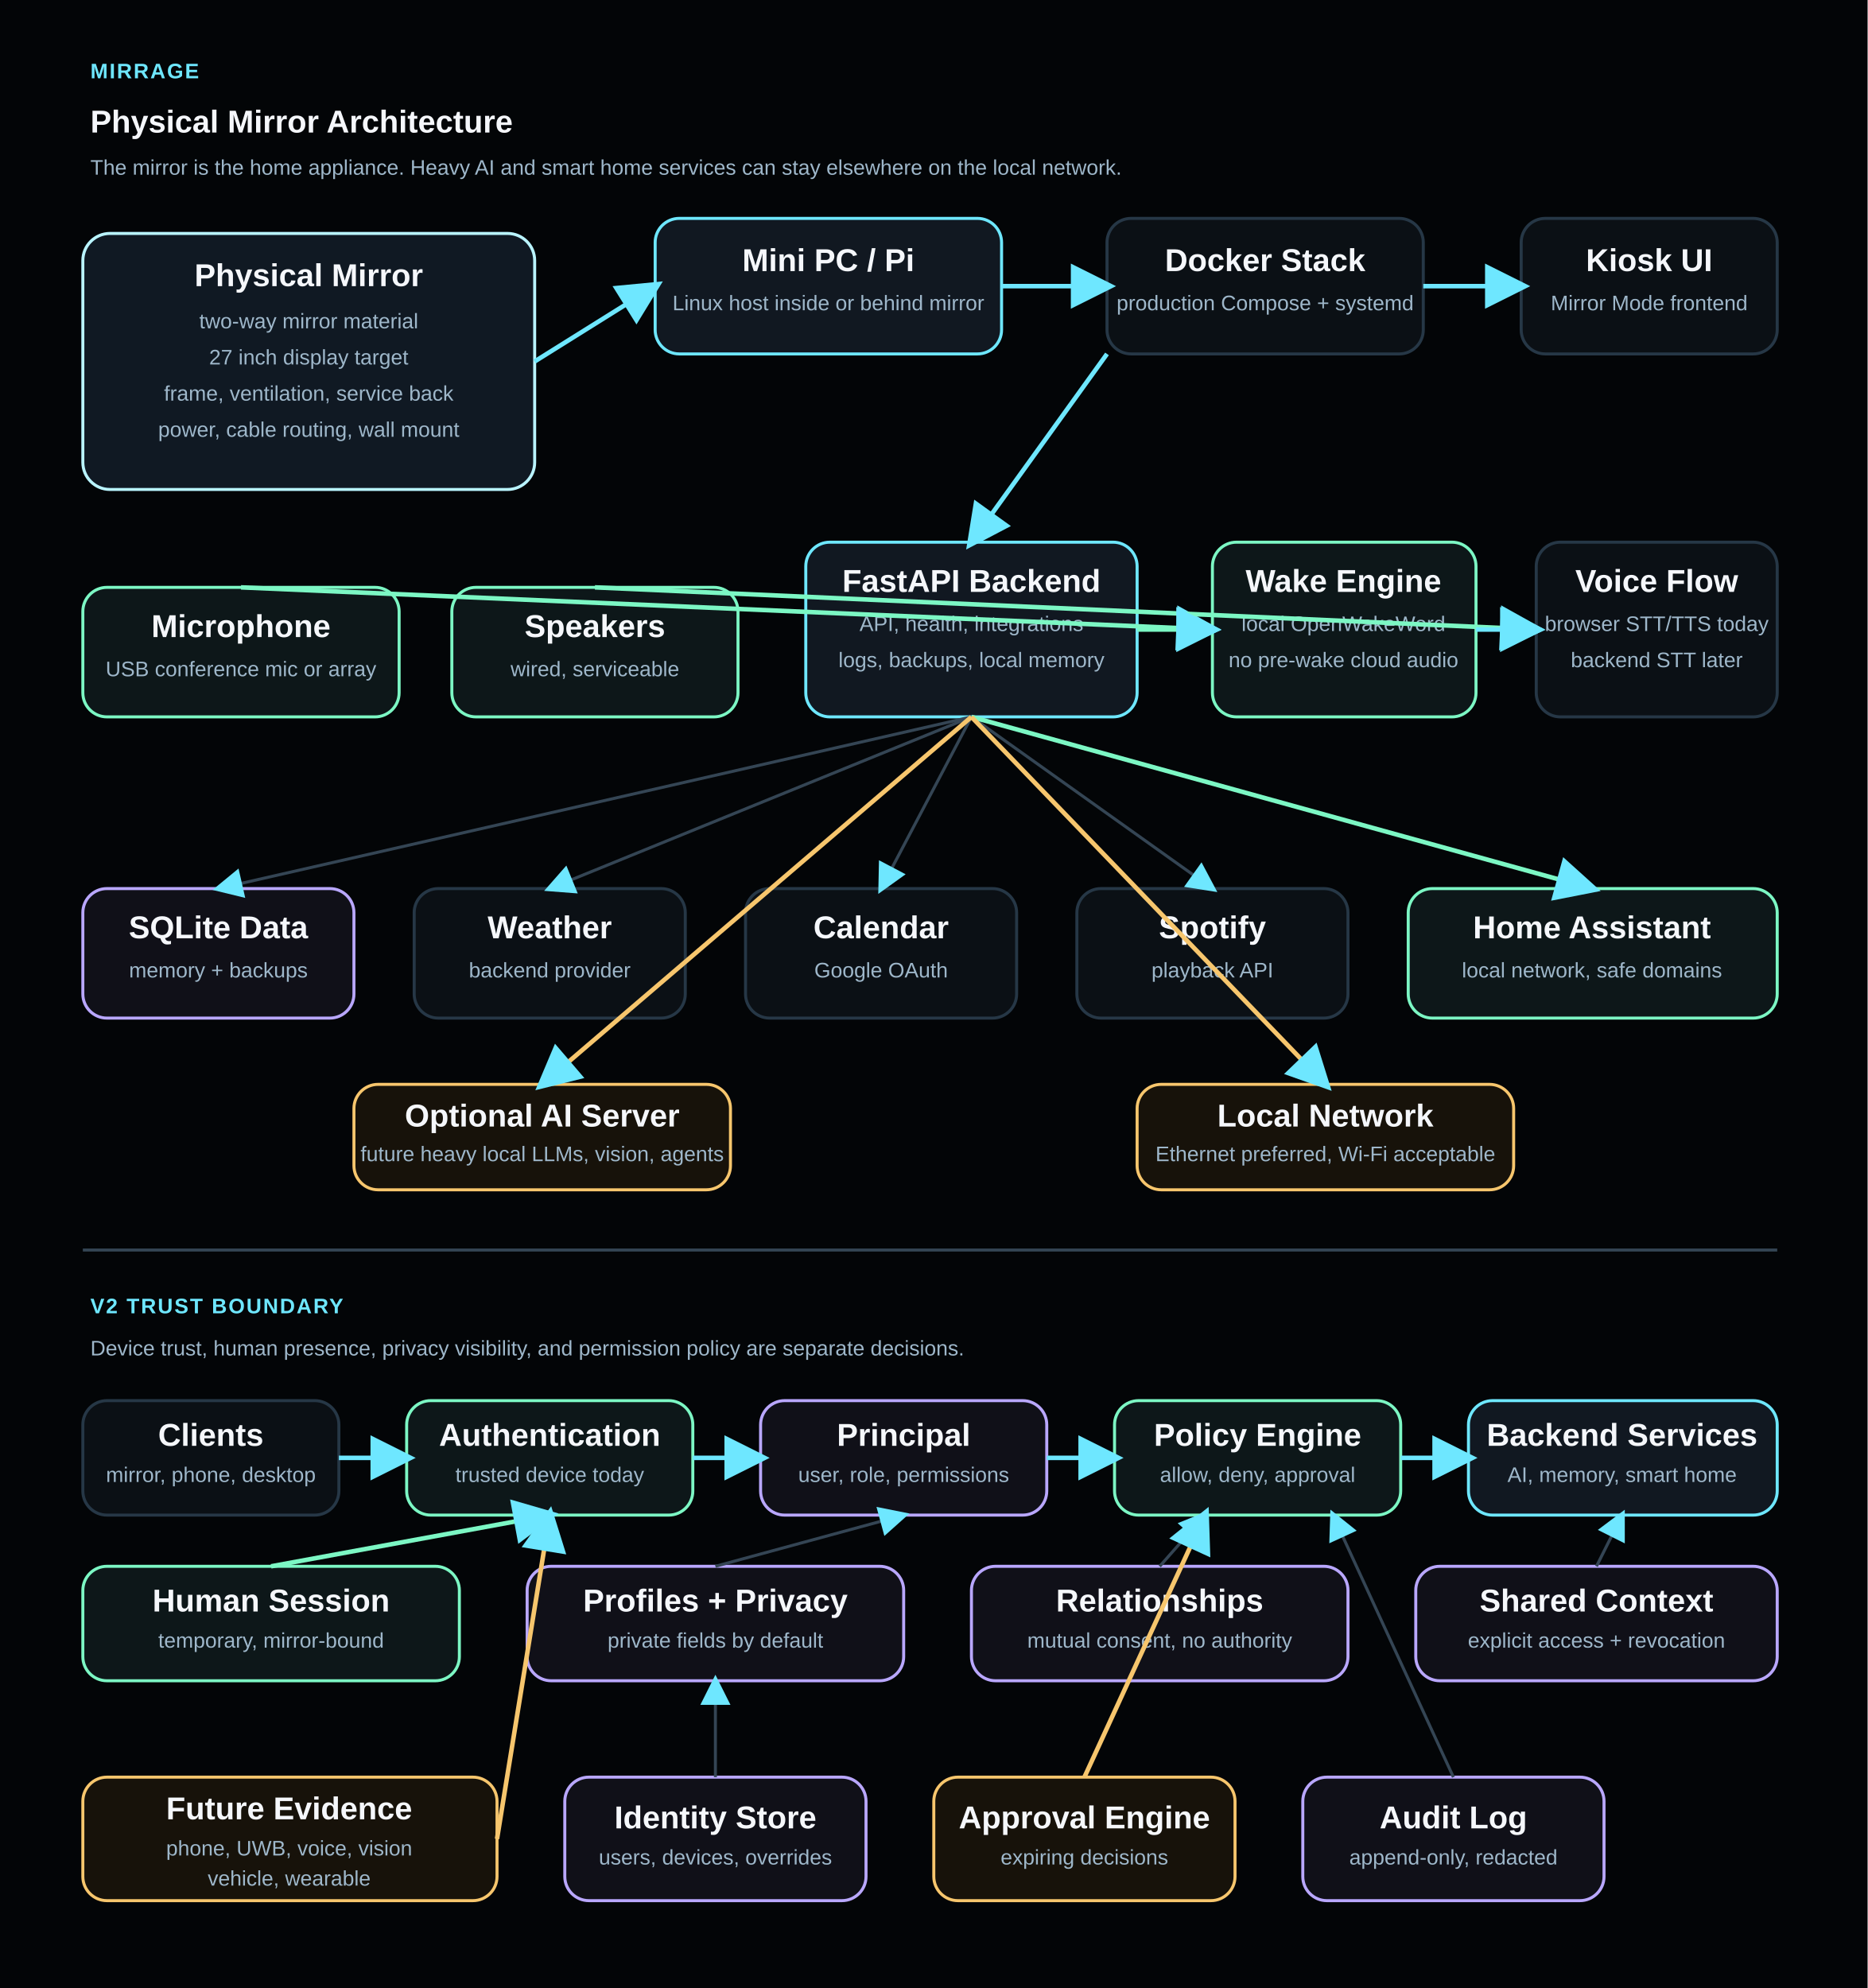
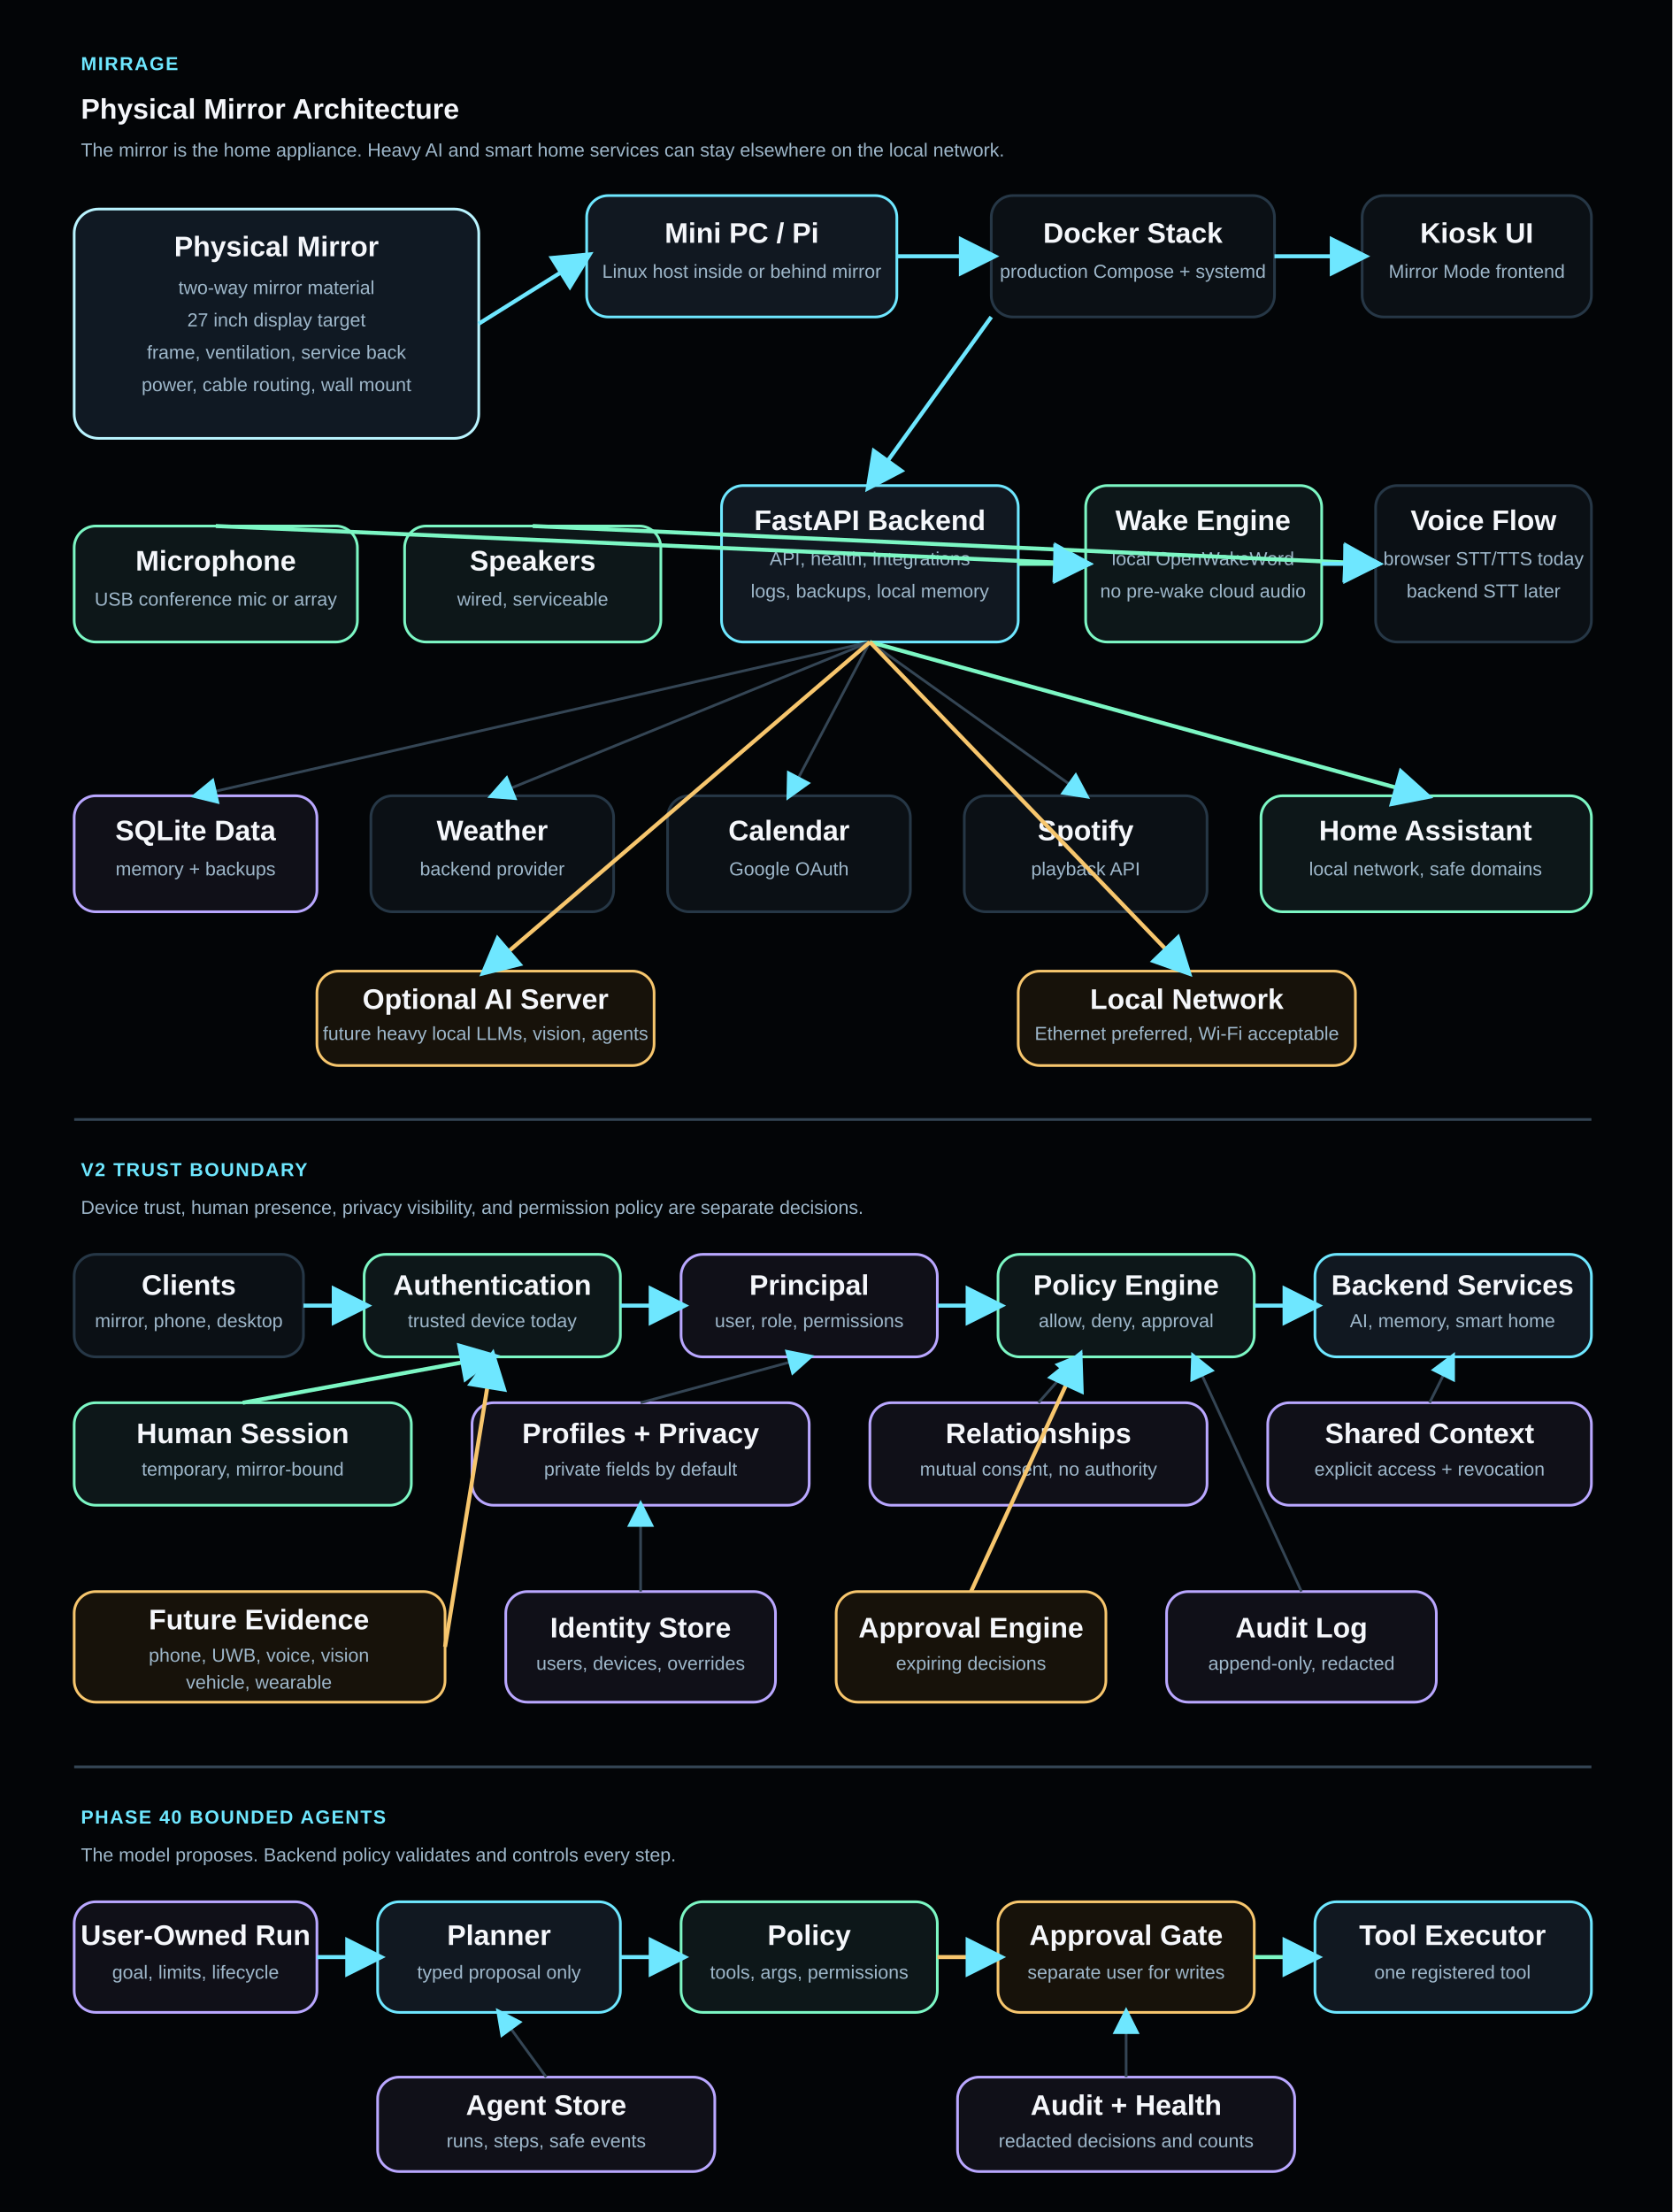
- <svg xmlns="http://www.w3.org/2000/svg" width="1240" height="1320" viewBox="0 0 1240 1320" role="img" aria-labelledby="title desc">
+ <svg xmlns="http://www.w3.org/2000/svg" width="1240" height="1640" viewBox="0 0 1240 1640" role="img" aria-labelledby="title desc">
  <defs>
    <marker id="arrow" markerWidth="10" markerHeight="10" refX="8" refY="5" orient="auto">
      <path d="M 0 0 L 10 5 L 0 10 z" fill="#6ee7ff" />
    </marker>
    <style>
      .bg { fill: #030507; }
      .glass { fill: #101923; stroke: #b9f4ff; stroke-width: 2; rx: 18; }
      .core { fill: #111821; stroke: #6ee7ff; stroke-width: 2; rx: 16; }
      .service { fill: #0b1015; stroke: #263746; stroke-width: 2; rx: 16; }
      .safe { fill: #0d1719; stroke: #7cf7c4; stroke-width: 2; rx: 16; }
      .warn { fill: #17120a; stroke: #f7c66d; stroke-width: 2; rx: 16; }
      .data { fill: #101018; stroke: #b9a7ff; stroke-width: 2; rx: 16; }
      .label { fill: #f5f7fb; font: 700 21px Arial, sans-serif; }
      .small { fill: #9eb7ca; font: 500 14px Arial, sans-serif; }
      .tag { fill: #6ee7ff; font: 700 14px Arial, sans-serif; letter-spacing: 1px; }
      .line { stroke: #6ee7ff; stroke-width: 3; fill: none; marker-end: url(#arrow); }
      .green { stroke: #7cf7c4; stroke-width: 3; fill: none; marker-end: url(#arrow); }
      .gold { stroke: #f7c66d; stroke-width: 3; fill: none; marker-end: url(#arrow); }
      .muted { stroke: #344554; stroke-width: 2; fill: none; marker-end: url(#arrow); }
      .divider { stroke: #344554; stroke-width: 2; fill: none; }
    </style>
  </defs>
-   <rect class="bg" width="1240" height="1320" />
+   <rect class="bg" width="1240" height="1640" />
  <text x="60" y="52" class="tag">MIRRAGE</text>
  <text x="60" y="88" class="label">Physical Mirror Architecture</text>
  <text x="60" y="116" class="small">The mirror is the home appliance. Heavy AI and smart home services can stay elsewhere on the local network.</text>
  <rect x="55" y="155" width="300" height="170" class="glass" />
  <text x="205" y="190" text-anchor="middle" class="label">Physical Mirror</text>
  <text x="205" y="218" text-anchor="middle" class="small">two-way mirror material</text>
  <text x="205" y="242" text-anchor="middle" class="small">27 inch display target</text>
  <text x="205" y="266" text-anchor="middle" class="small">frame, ventilation, service back</text>
  <text x="205" y="290" text-anchor="middle" class="small">power, cable routing, wall mount</text>
  <rect x="435" y="145" width="230" height="90" class="core" />
  <text x="550" y="180" text-anchor="middle" class="label">Mini PC / Pi</text>
  <text x="550" y="206" text-anchor="middle" class="small">Linux host inside or behind mirror</text>
  <rect x="735" y="145" width="210" height="90" class="service" />
  <text x="840" y="180" text-anchor="middle" class="label">Docker Stack</text>
  <text x="840" y="206" text-anchor="middle" class="small">production Compose + systemd</text>
  <rect x="1010" y="145" width="170" height="90" class="service" />
  <text x="1095" y="180" text-anchor="middle" class="label">Kiosk UI</text>
  <text x="1095" y="206" text-anchor="middle" class="small">Mirror Mode frontend</text>
  <path d="M 355 240 L 435 190" class="line" />
  <path d="M 665 190 L 735 190" class="line" />
  <path d="M 945 190 L 1010 190" class="line" />
  <rect x="55" y="390" width="210" height="86" class="safe" />
  <text x="160" y="423" text-anchor="middle" class="label">Microphone</text>
  <text x="160" y="449" text-anchor="middle" class="small">USB conference mic or array</text>
  <rect x="300" y="390" width="190" height="86" class="safe" />
  <text x="395" y="423" text-anchor="middle" class="label">Speakers</text>
  <text x="395" y="449" text-anchor="middle" class="small">wired, serviceable</text>
  <rect x="535" y="360" width="220" height="116" class="core" />
  <text x="645" y="393" text-anchor="middle" class="label">FastAPI Backend</text>
  <text x="645" y="419" text-anchor="middle" class="small">API, health, integrations</text>
  <text x="645" y="443" text-anchor="middle" class="small">logs, backups, local memory</text>
  <rect x="805" y="360" width="175" height="116" class="safe" />
  <text x="892" y="393" text-anchor="middle" class="label">Wake Engine</text>
  <text x="892" y="419" text-anchor="middle" class="small">local OpenWakeWord</text>
  <text x="892" y="443" text-anchor="middle" class="small">no pre-wake cloud audio</text>
  <rect x="1020" y="360" width="160" height="116" class="service" />
  <text x="1100" y="393" text-anchor="middle" class="label">Voice Flow</text>
  <text x="1100" y="419" text-anchor="middle" class="small">browser STT/TTS today</text>
  <text x="1100" y="443" text-anchor="middle" class="small">backend STT later</text>
  <path d="M 160 390 L 805 418" class="green" />
  <path d="M 395 390 L 1020 418" class="green" />
  <path d="M 735 235 L 645 360" class="line" />
  <path d="M 755 418 L 805 418" class="green" />
  <path d="M 980 418 L 1020 418" class="line" />
  <rect x="55" y="590" width="180" height="86" class="data" />
  <text x="145" y="623" text-anchor="middle" class="label">SQLite Data</text>
  <text x="145" y="649" text-anchor="middle" class="small">memory + backups</text>
  <rect x="275" y="590" width="180" height="86" class="service" />
  <text x="365" y="623" text-anchor="middle" class="label">Weather</text>
  <text x="365" y="649" text-anchor="middle" class="small">backend provider</text>
  <rect x="495" y="590" width="180" height="86" class="service" />
  <text x="585" y="623" text-anchor="middle" class="label">Calendar</text>
  <text x="585" y="649" text-anchor="middle" class="small">Google OAuth</text>
  <rect x="715" y="590" width="180" height="86" class="service" />
  <text x="805" y="623" text-anchor="middle" class="label">Spotify</text>
  <text x="805" y="649" text-anchor="middle" class="small">playback API</text>
  <rect x="935" y="590" width="245" height="86" class="safe" />
  <text x="1057" y="623" text-anchor="middle" class="label">Home Assistant</text>
  <text x="1057" y="649" text-anchor="middle" class="small">local network, safe domains</text>
  <path d="M 645 476 L 145 590" class="muted" />
  <path d="M 645 476 L 365 590" class="muted" />
  <path d="M 645 476 L 585 590" class="muted" />
  <path d="M 645 476 L 805 590" class="muted" />
  <path d="M 645 476 L 1057 590" class="green" />
  <rect x="235" y="720" width="250" height="70" class="warn" />
  <text x="360" y="748" text-anchor="middle" class="label">Optional AI Server</text>
  <text x="360" y="771" text-anchor="middle" class="small">future heavy local LLMs, vision, agents</text>
  <rect x="755" y="720" width="250" height="70" class="warn" />
  <text x="880" y="748" text-anchor="middle" class="label">Local Network</text>
  <text x="880" y="771" text-anchor="middle" class="small">Ethernet preferred, Wi-Fi acceptable</text>
  <path d="M 645 476 L 360 720" class="gold" />
  <path d="M 645 476 L 880 720" class="gold" />
  <path d="M 55 830 L 1180 830" class="divider" />
  <text x="60" y="872" class="tag">V2 TRUST BOUNDARY</text>
  <text x="60" y="900" class="small">Device trust, human presence, privacy visibility, and permission policy are separate decisions.</text>
  <rect x="55" y="930" width="170" height="76" class="service" />
  <text x="140" y="960" text-anchor="middle" class="label">Clients</text>
  <text x="140" y="984" text-anchor="middle" class="small">mirror, phone, desktop</text>
  <rect x="270" y="930" width="190" height="76" class="safe" />
  <text x="365" y="960" text-anchor="middle" class="label">Authentication</text>
  <text x="365" y="984" text-anchor="middle" class="small">trusted device today</text>
  <rect x="505" y="930" width="190" height="76" class="data" />
  <text x="600" y="960" text-anchor="middle" class="label">Principal</text>
  <text x="600" y="984" text-anchor="middle" class="small">user, role, permissions</text>
  <rect x="740" y="930" width="190" height="76" class="safe" />
  <text x="835" y="960" text-anchor="middle" class="label">Policy Engine</text>
  <text x="835" y="984" text-anchor="middle" class="small">allow, deny, approval</text>
  <rect x="975" y="930" width="205" height="76" class="core" />
  <text x="1077" y="960" text-anchor="middle" class="label">Backend Services</text>
  <text x="1077" y="984" text-anchor="middle" class="small">AI, memory, smart home</text>
  <path d="M 225 968 L 270 968" class="line" />
  <path d="M 460 968 L 505 968" class="line" />
  <path d="M 695 968 L 740 968" class="line" />
  <path d="M 930 968 L 975 968" class="line" />
  <rect x="55" y="1040" width="250" height="76" class="safe" />
  <text x="180" y="1070" text-anchor="middle" class="label">Human Session</text>
  <text x="180" y="1094" text-anchor="middle" class="small">temporary, mirror-bound</text>
  <rect x="350" y="1040" width="250" height="76" class="data" />
  <text x="475" y="1070" text-anchor="middle" class="label">Profiles + Privacy</text>
  <text x="475" y="1094" text-anchor="middle" class="small">private fields by default</text>
  <rect x="645" y="1040" width="250" height="76" class="data" />
  <text x="770" y="1070" text-anchor="middle" class="label">Relationships</text>
  <text x="770" y="1094" text-anchor="middle" class="small">mutual consent, no authority</text>
  <rect x="940" y="1040" width="240" height="76" class="data" />
  <text x="1060" y="1070" text-anchor="middle" class="label">Shared Context</text>
  <text x="1060" y="1094" text-anchor="middle" class="small">explicit access + revocation</text>
  <path d="M 180 1040 L 365 1006" class="green" />
  <path d="M 475 1040 L 600 1006" class="muted" />
  <path d="M 770 1040 L 800 1006" class="muted" />
  <path d="M 1060 1040 L 1077 1006" class="muted" />
  <rect x="55" y="1180" width="275" height="82" class="warn" />
  <text x="192" y="1208" text-anchor="middle" class="label">Future Evidence</text>
  <text x="192" y="1232" text-anchor="middle" class="small">phone, UWB, voice, vision</text>
  <text x="192" y="1252" text-anchor="middle" class="small">vehicle, wearable</text>
  <rect x="375" y="1180" width="200" height="82" class="data" />
  <text x="475" y="1214" text-anchor="middle" class="label">Identity Store</text>
  <text x="475" y="1238" text-anchor="middle" class="small">users, devices, overrides</text>
  <rect x="620" y="1180" width="200" height="82" class="warn" />
  <text x="720" y="1214" text-anchor="middle" class="label">Approval Engine</text>
  <text x="720" y="1238" text-anchor="middle" class="small">expiring decisions</text>
  <rect x="865" y="1180" width="200" height="82" class="data" />
  <text x="965" y="1214" text-anchor="middle" class="label">Audit Log</text>
  <text x="965" y="1238" text-anchor="middle" class="small">append-only, redacted</text>
  <path d="M 330 1221 L 365 1006" class="gold" />
  <path d="M 475 1180 L 475 1116" class="muted" />
  <path d="M 720 1180 L 800 1006" class="gold" />
  <path d="M 965 1180 L 885 1006" class="muted" />
+   <path d="M 55 1310 L 1180 1310" class="divider" />
+   <text x="60" y="1352" class="tag">PHASE 40 BOUNDED AGENTS</text>
+   <text x="60" y="1380" class="small">The model proposes. Backend policy validates and controls every step.</text>
+   <rect x="55" y="1410" width="180" height="82" class="data" />
+   <text x="145" y="1442" text-anchor="middle" class="label">User-Owned Run</text>
+   <text x="145" y="1467" text-anchor="middle" class="small">goal, limits, lifecycle</text>
+   <rect x="280" y="1410" width="180" height="82" class="core" />
+   <text x="370" y="1442" text-anchor="middle" class="label">Planner</text>
+   <text x="370" y="1467" text-anchor="middle" class="small">typed proposal only</text>
+   <rect x="505" y="1410" width="190" height="82" class="safe" />
+   <text x="600" y="1442" text-anchor="middle" class="label">Policy</text>
+   <text x="600" y="1467" text-anchor="middle" class="small">tools, args, permissions</text>
+   <rect x="740" y="1410" width="190" height="82" class="warn" />
+   <text x="835" y="1442" text-anchor="middle" class="label">Approval Gate</text>
+   <text x="835" y="1467" text-anchor="middle" class="small">separate user for writes</text>
+   <rect x="975" y="1410" width="205" height="82" class="core" />
+   <text x="1077" y="1442" text-anchor="middle" class="label">Tool Executor</text>
+   <text x="1077" y="1467" text-anchor="middle" class="small">one registered tool</text>
+   <path d="M 235 1451 L 280 1451" class="line" />
+   <path d="M 460 1451 L 505 1451" class="line" />
+   <path d="M 695 1451 L 740 1451" class="gold" />
+   <path d="M 930 1451 L 975 1451" class="green" />
+   <rect x="280" y="1540" width="250" height="70" class="data" />
+   <text x="405" y="1568" text-anchor="middle" class="label">Agent Store</text>
+   <text x="405" y="1592" text-anchor="middle" class="small">runs, steps, safe events</text>
+   <rect x="710" y="1540" width="250" height="70" class="data" />
+   <text x="835" y="1568" text-anchor="middle" class="label">Audit + Health</text>
+   <text x="835" y="1592" text-anchor="middle" class="small">redacted decisions and counts</text>
+   <path d="M 405 1540 L 370 1492" class="muted" />
+   <path d="M 835 1540 L 835 1492" class="muted" />
</svg>
